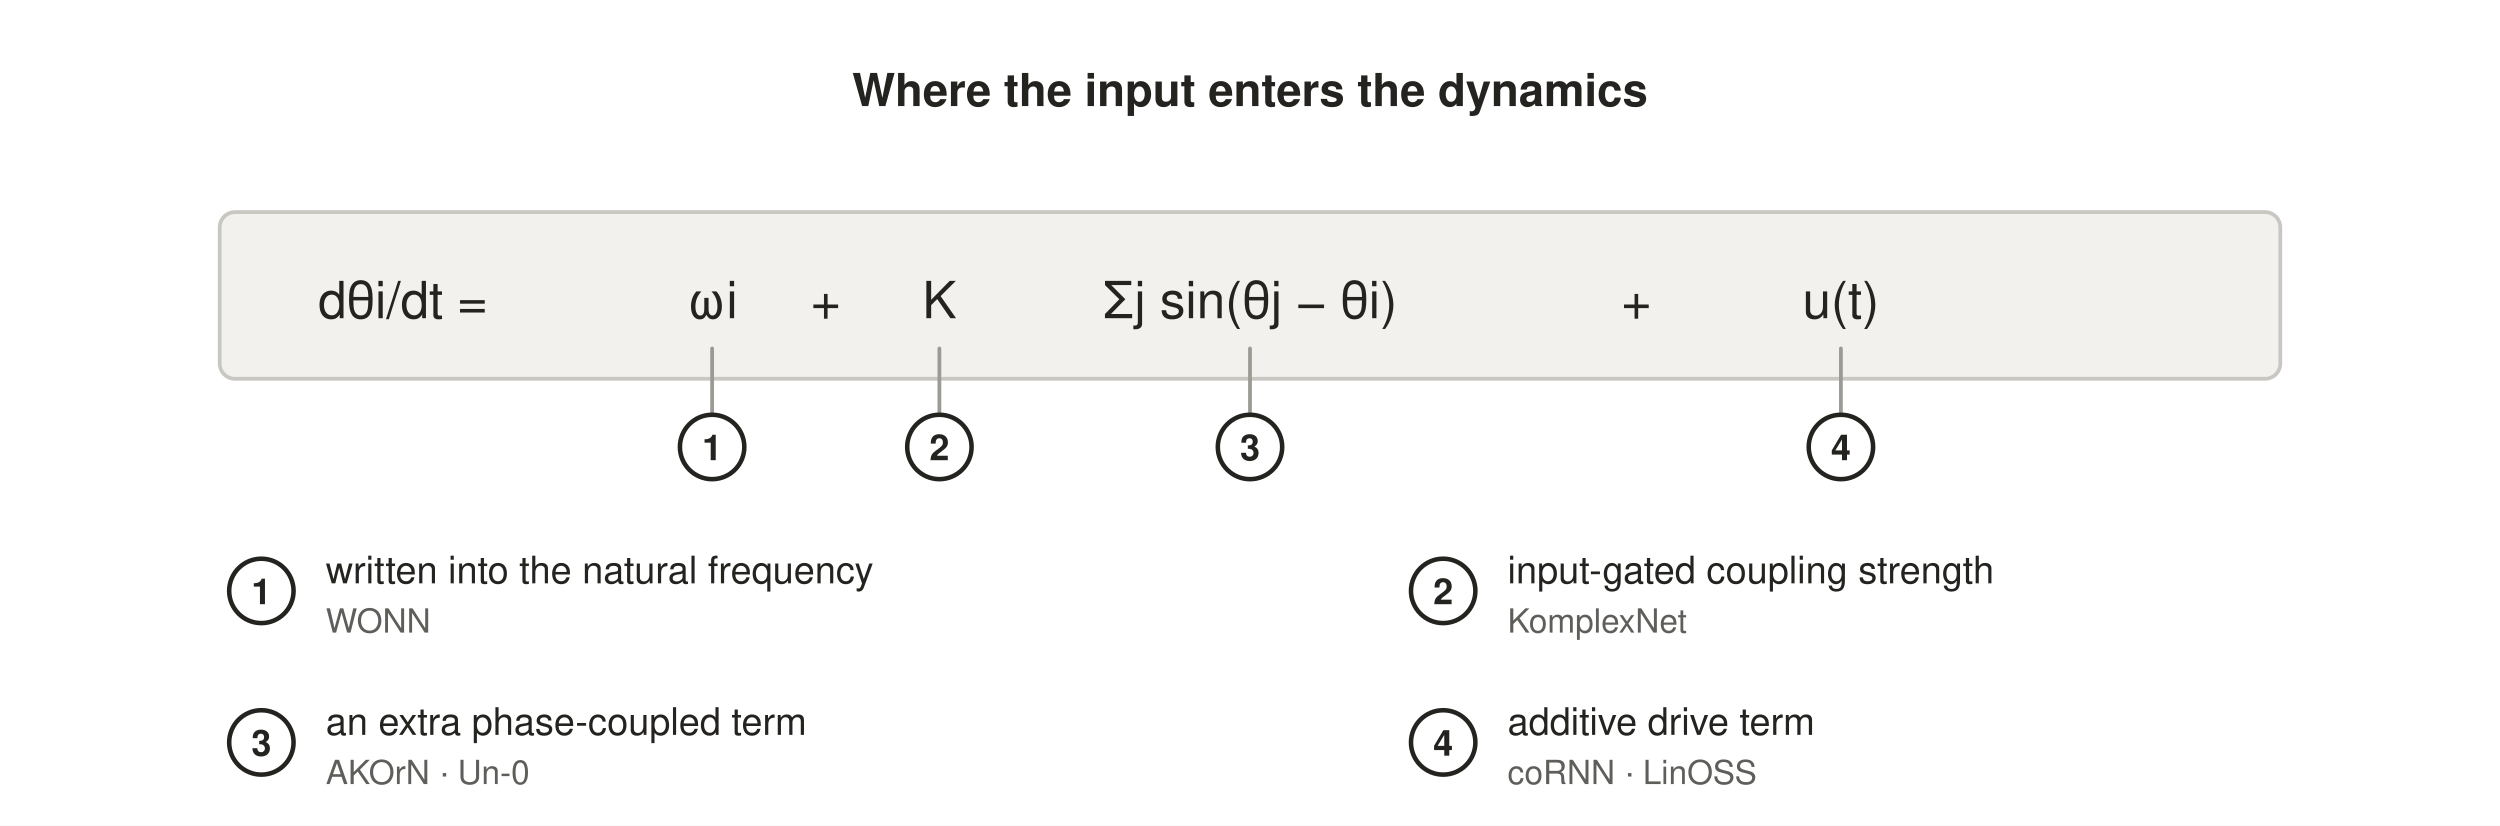
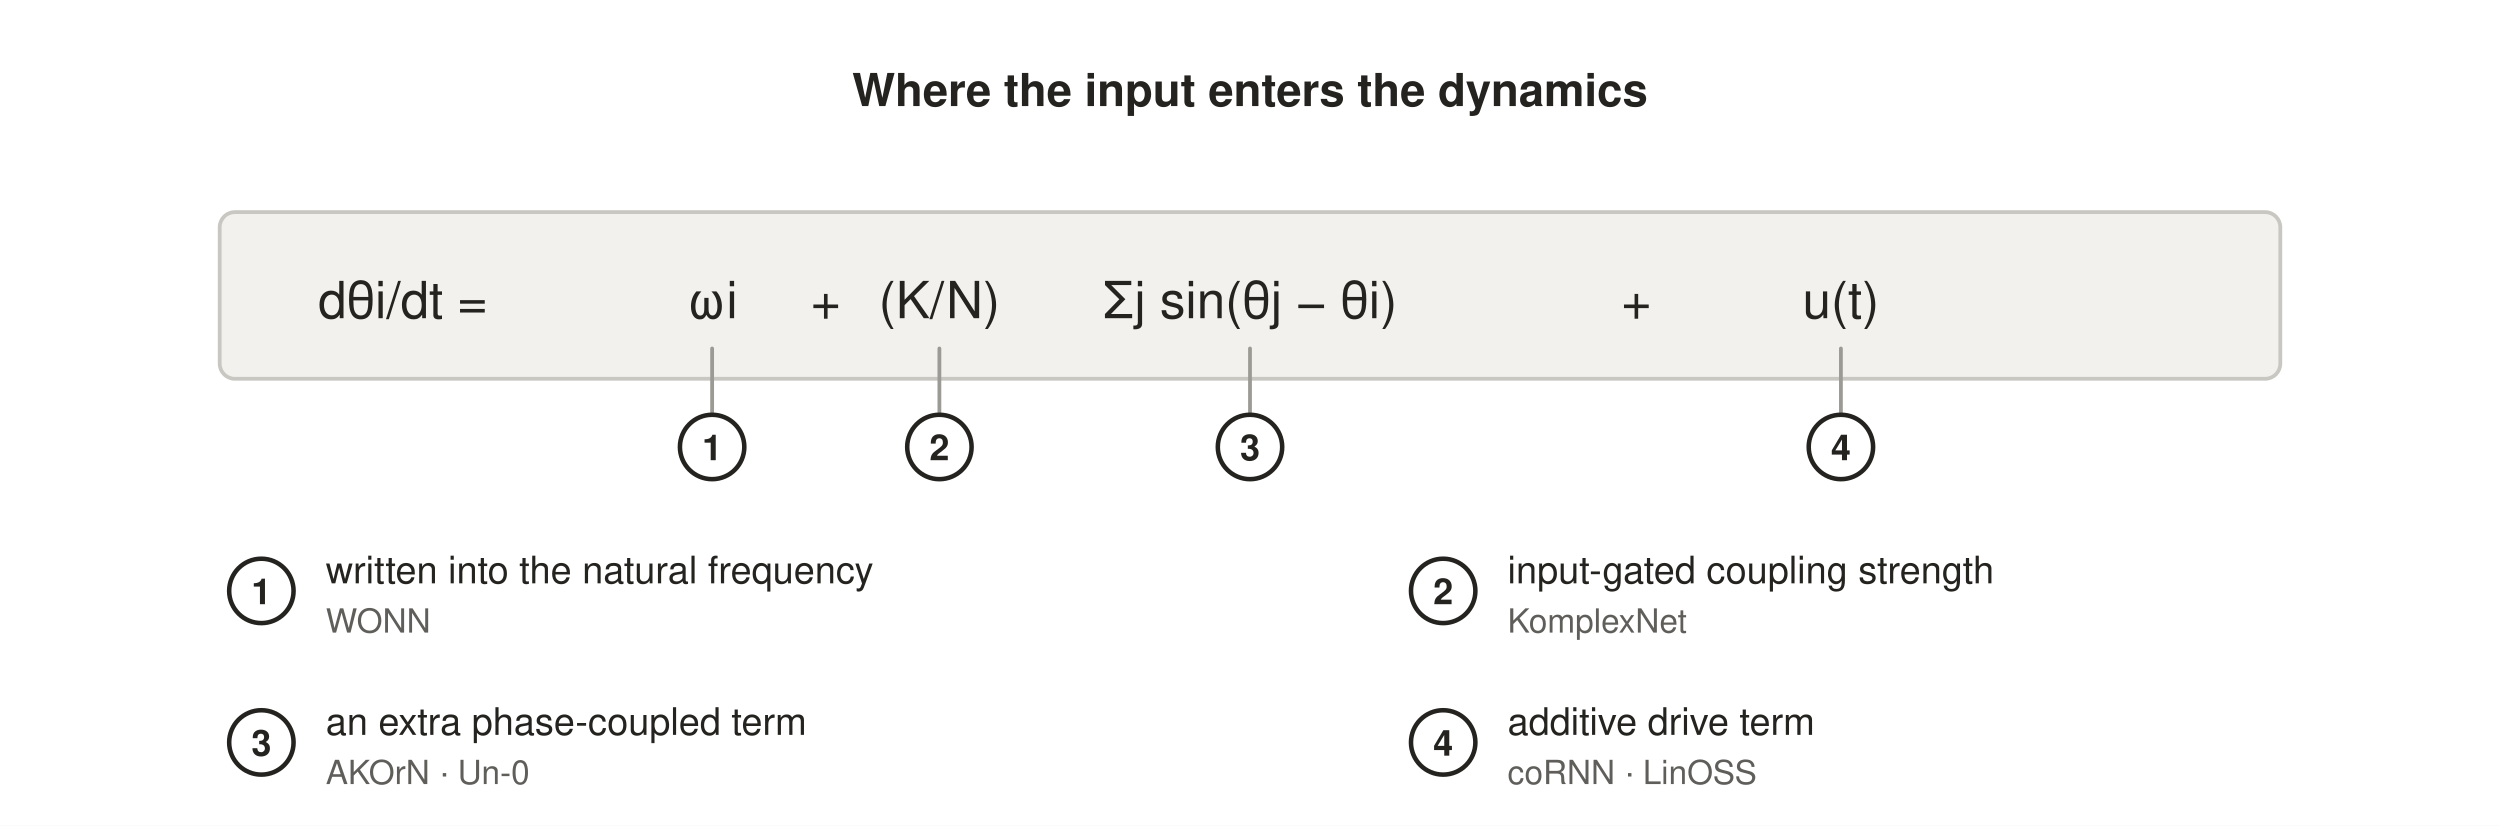
<svg xmlns="http://www.w3.org/2000/svg" width="660" height="218" viewBox="0 0 660 218" font-family="Helvetica, Arial, sans-serif">
  <rect width="660" height="218" fill="#FFFFFF" />
  <text x="330" y="28" text-anchor="middle" font-size="12" fill="#24231F" font-weight="bold" font-style="normal">Where the input enters the dynamics</text>
  <rect x="58" y="56" width="544" height="44" rx="4" fill="#F2F1EE" stroke="#C9C7C1" stroke-width="1" />
  <text x="84" y="84" text-anchor="start" font-size="13.5" fill="#24231F" font-weight="normal" font-style="normal">dθi/dt   =</text>
  <text x="188" y="84" text-anchor="middle" font-size="13.5" fill="#24231F" font-weight="normal" font-style="normal">ωi</text>
  <text x="218" y="84" text-anchor="middle" font-size="13.5" fill="#24231F" font-weight="normal" font-style="normal">+</text>
-   <text x="248" y="84" text-anchor="middle" font-size="13.5" fill="#24231F" font-weight="normal" font-style="normal">K</text>
+   <text x="248" y="84" text-anchor="middle" font-size="13.5" fill="#24231F" font-weight="normal" font-style="normal">(K/N)</text>
  <text x="330" y="84" text-anchor="middle" font-size="13.5" fill="#24231F" font-weight="normal" font-style="normal">Σj sin(θj − θi)</text>
  <text x="432" y="84" text-anchor="middle" font-size="13.5" fill="#24231F" font-weight="normal" font-style="normal">+</text>
  <text x="486" y="84" text-anchor="middle" font-size="13.5" fill="#24231F" font-weight="normal" font-style="normal">u(t)</text>
  <line x1="188" y1="92" x2="188" y2="110" stroke="#9C9A94" stroke-width="1" stroke-linecap="round" />
  <circle cx="188" cy="118" r="8.5" fill="#FFFFFF" stroke="#24231F" stroke-width="1.2" />
  <text x="188" y="121.5" text-anchor="middle" font-size="9.5" fill="#24231F" font-weight="bold" font-style="normal">1</text>
  <line x1="248" y1="92" x2="248" y2="110" stroke="#9C9A94" stroke-width="1" stroke-linecap="round" />
  <circle cx="248" cy="118" r="8.5" fill="#FFFFFF" stroke="#24231F" stroke-width="1.2" />
  <text x="248" y="121.5" text-anchor="middle" font-size="9.5" fill="#24231F" font-weight="bold" font-style="normal">2</text>
  <line x1="330" y1="92" x2="330" y2="110" stroke="#9C9A94" stroke-width="1" stroke-linecap="round" />
  <circle cx="330" cy="118" r="8.5" fill="#FFFFFF" stroke="#24231F" stroke-width="1.2" />
  <text x="330" y="121.5" text-anchor="middle" font-size="9.5" fill="#24231F" font-weight="bold" font-style="normal">3</text>
  <line x1="486" y1="92" x2="486" y2="110" stroke="#9C9A94" stroke-width="1" stroke-linecap="round" />
  <circle cx="486" cy="118" r="8.5" fill="#FFFFFF" stroke="#24231F" stroke-width="1.2" />
  <text x="486" y="121.5" text-anchor="middle" font-size="9.5" fill="#24231F" font-weight="bold" font-style="normal">4</text>
  <circle cx="69" cy="156" r="8.5" fill="#FFFFFF" stroke="#24231F" stroke-width="1.2" />
  <text x="69" y="159.5" text-anchor="middle" font-size="9.5" fill="#24231F" font-weight="bold" font-style="normal">1</text>
  <text x="86" y="154" text-anchor="start" font-size="10" fill="#24231F" font-weight="normal" font-style="normal">written into the natural frequency</text>
  <text x="86" y="167" text-anchor="start" font-size="8.8" fill="#5F5E5A" font-weight="normal" font-style="normal">WONN</text>
  <circle cx="381" cy="156" r="8.5" fill="#FFFFFF" stroke="#24231F" stroke-width="1.2" />
  <text x="381" y="159.5" text-anchor="middle" font-size="9.5" fill="#24231F" font-weight="bold" font-style="normal">2</text>
  <text x="398" y="154" text-anchor="start" font-size="10" fill="#24231F" font-weight="normal" font-style="normal">input-gated coupling strength</text>
  <text x="398" y="167" text-anchor="start" font-size="8.8" fill="#5F5E5A" font-weight="normal" font-style="normal">KomplexNet</text>
  <circle cx="69" cy="196" r="8.5" fill="#FFFFFF" stroke="#24231F" stroke-width="1.2" />
  <text x="69" y="199.5" text-anchor="middle" font-size="9.5" fill="#24231F" font-weight="bold" font-style="normal">3</text>
  <text x="86" y="194" text-anchor="start" font-size="10" fill="#24231F" font-weight="normal" font-style="normal">an extra phase-coupled term</text>
  <text x="86" y="207" text-anchor="start" font-size="8.8" fill="#5F5E5A" font-weight="normal" font-style="normal">AKOrN · Un-0</text>
  <circle cx="381" cy="196" r="8.5" fill="#FFFFFF" stroke="#24231F" stroke-width="1.2" />
  <text x="381" y="199.5" text-anchor="middle" font-size="9.5" fill="#24231F" font-weight="bold" font-style="normal">4</text>
  <text x="398" y="194" text-anchor="start" font-size="10" fill="#24231F" font-weight="normal" font-style="normal">additive drive term</text>
  <text x="398" y="207" text-anchor="start" font-size="8.8" fill="#5F5E5A" font-weight="normal" font-style="normal">coRNN · LinOSS</text>
</svg>
